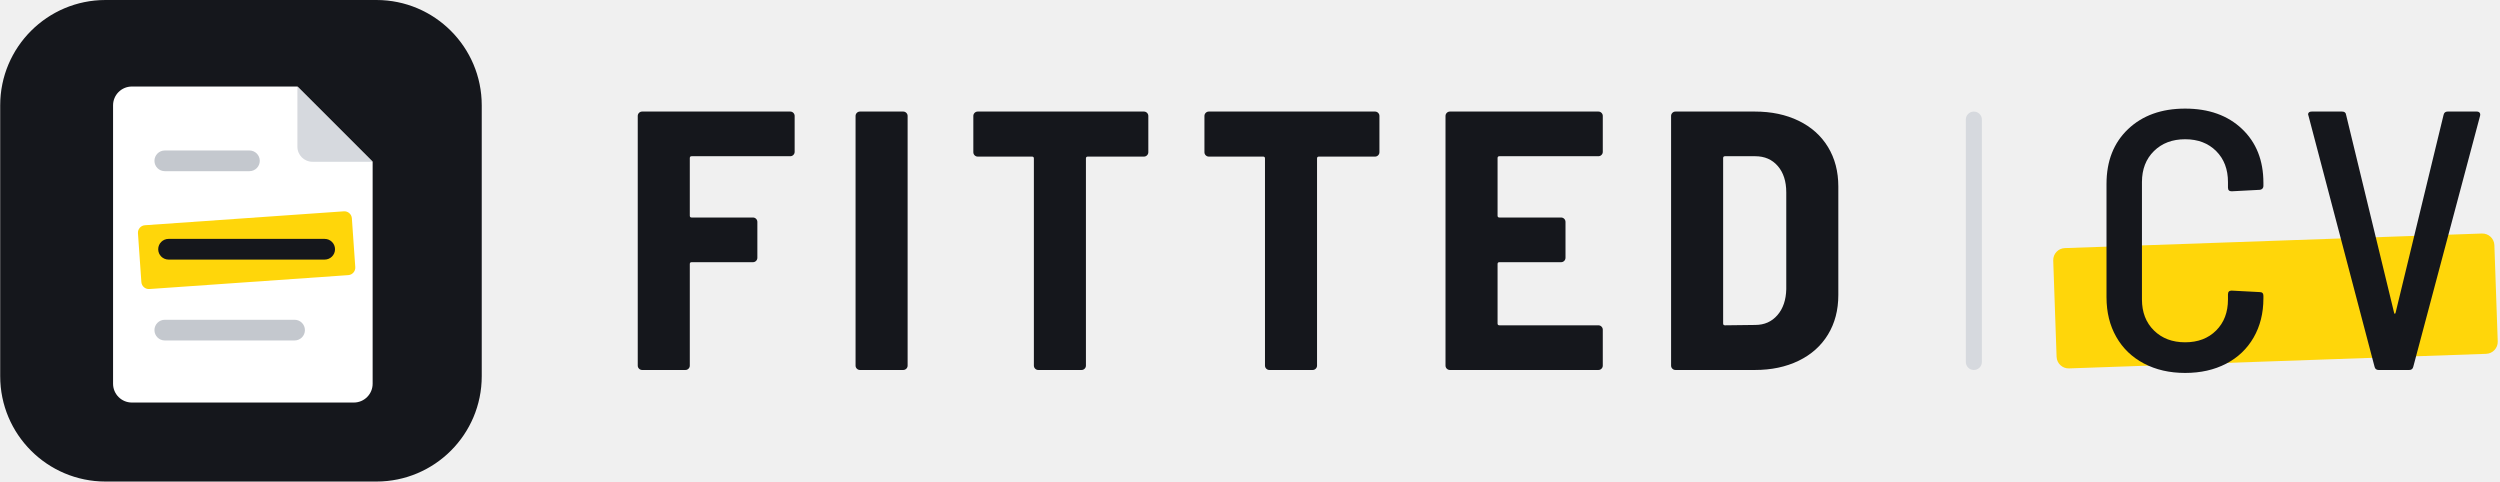
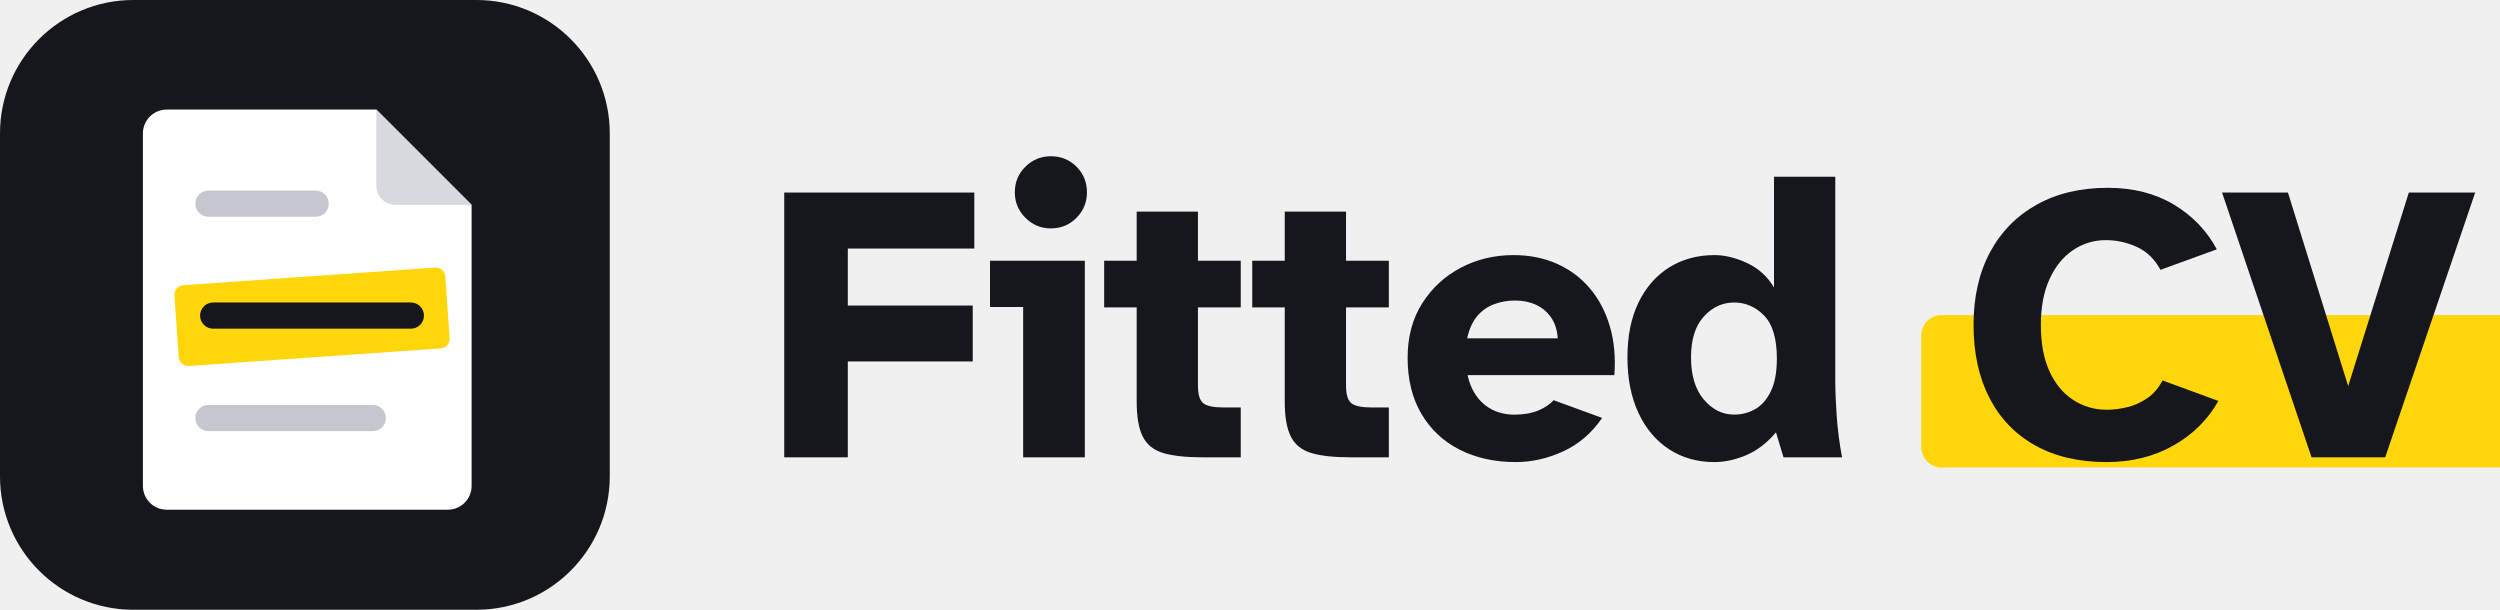
- <svg xmlns="http://www.w3.org/2000/svg" viewBox="0 0 622.9 120.0" width="623" height="120">
+ <svg xmlns="http://www.w3.org/2000/svg" viewBox="0 0 492 120" width="492" height="120">
  <g transform="translate(0,0) scale(0.46875)">
    <rect width="256" height="256" rx="56" fill="#15171c" />
    <path d="M70 46h88l40 40v118a10 10 0 0 1-10 10H70a10 10 0 0 1-10-10V56a10 10 0 0 1 10-10z" fill="#ffffff" />
    <path d="M158 46v32a8 8 0 0 0 8 8h32z" fill="#d6d9de" />
    <rect x="82" y="80" width="56" height="11" rx="5.5" fill="#c4c8ce" />
    <rect x="74" y="116" width="114" height="34" rx="4" fill="#ffd60a" transform="rotate(-4 131 133)" />
    <rect x="84" y="127" width="94" height="11" rx="5.5" fill="#15171c" />
    <rect x="82" y="170" width="80" height="11" rx="5.5" fill="#c4c8ce" />
  </g>
-   <path fill="#15171c" transform="translate(154,92.2)" d="M42.872 -53.268H18.308Q17.848 -53.268 17.848 -52.808V-38.456Q17.848 -37.996 18.308 -37.996H33.58Q34.04 -37.996 34.362 -37.674Q34.684 -37.352 34.684 -36.892V-27.968Q34.684 -27.508 34.362 -27.186Q34.04 -26.864 33.58 -26.864H18.308Q17.848 -26.864 17.848 -26.404V-1.104Q17.848 -0.644 17.526 -0.322Q17.204 0.0 16.744 0.0H5.98Q5.52 0.0 5.198 -0.322Q4.876 -0.644 4.876 -1.104V-63.296Q4.876 -63.756 5.198 -64.078Q5.52 -64.4 5.98 -64.4H42.872Q43.332 -64.4 43.654 -64.078Q43.976 -63.756 43.976 -63.296V-54.372Q43.976 -53.912 43.654 -53.59Q43.332 -53.268 42.872 -53.268Z M59.156 -1.104V-63.296Q59.156 -63.756 59.478 -64.078Q59.8 -64.4 60.26 -64.4H71.024Q71.484 -64.4 71.806 -64.078Q72.128 -63.756 72.128 -63.296V-1.104Q72.128 -0.644 71.806 -0.322Q71.484 0.0 71.024 0.0H60.26Q59.8 0.0 59.478 -0.322Q59.156 -0.644 59.156 -1.104Z M132.112 -63.296V-54.28Q132.112 -53.82 131.79 -53.498Q131.468 -53.176 131.008 -53.176H117.024Q116.564 -53.176 116.564 -52.716V-1.104Q116.564 -0.644 116.242 -0.322Q115.92 0.0 115.46 0.0H104.696Q104.236 0.0 103.914 -0.322Q103.592 -0.644 103.592 -1.104V-52.716Q103.592 -53.176 103.132 -53.176H89.608Q89.148 -53.176 88.826 -53.498Q88.504 -53.82 88.504 -54.28V-63.296Q88.504 -63.756 88.826 -64.078Q89.148 -64.4 89.608 -64.4H131.008Q131.468 -64.4 131.79 -64.078Q132.112 -63.756 132.112 -63.296Z M189.704 -63.296V-54.28Q189.704 -53.82 189.382 -53.498Q189.06 -53.176 188.6 -53.176H174.616Q174.156 -53.176 174.156 -52.716V-1.104Q174.156 -0.644 173.834 -0.322Q173.512 0.0 173.052 0.0H162.288Q161.828 0.0 161.506 -0.322Q161.184 -0.644 161.184 -1.104V-52.716Q161.184 -53.176 160.724 -53.176H147.2Q146.74 -53.176 146.418 -53.498Q146.096 -53.82 146.096 -54.28V-63.296Q146.096 -63.756 146.418 -64.078Q146.74 -64.4 147.2 -64.4H188.6Q189.06 -64.4 189.382 -64.078Q189.704 -63.756 189.704 -63.296Z M244.26 -53.268H219.604Q219.144 -53.268 219.144 -52.808V-38.456Q219.144 -37.996 219.604 -37.996H234.968Q235.428 -37.996 235.75 -37.674Q236.072 -37.352 236.072 -36.892V-27.968Q236.072 -27.508 235.75 -27.186Q235.428 -26.864 234.968 -26.864H219.604Q219.144 -26.864 219.144 -26.404V-11.592Q219.144 -11.132 219.604 -11.132H244.26Q244.72 -11.132 245.042 -10.81Q245.364 -10.488 245.364 -10.028V-1.104Q245.364 -0.644 245.042 -0.322Q244.72 0.0 244.26 0.0H207.276Q206.816 0.0 206.494 -0.322Q206.172 -0.644 206.172 -1.104V-63.296Q206.172 -63.756 206.494 -64.078Q206.816 -64.4 207.276 -64.4H244.26Q244.72 -64.4 245.042 -64.078Q245.364 -63.756 245.364 -63.296V-54.372Q245.364 -53.912 245.042 -53.59Q244.72 -53.268 244.26 -53.268Z M262.384 -1.104V-63.296Q262.384 -63.756 262.706 -64.078Q263.028 -64.4 263.488 -64.4H283.268Q289.432 -64.4 294.17 -62.1Q298.908 -59.8 301.484 -55.568Q304.06 -51.336 304.06 -45.724V-18.676Q304.06 -13.064 301.484 -8.832Q298.908 -4.6 294.17 -2.3Q289.432 0.0 283.268 0.0H263.488Q263.028 0.0 262.706 -0.322Q262.384 -0.644 262.384 -1.104ZM275.816 -11.132 283.36 -11.224Q286.764 -11.224 288.88 -13.662Q290.996 -16.1 291.088 -20.148V-44.252Q291.088 -48.392 288.972 -50.83Q286.856 -53.268 283.36 -53.268H275.816Q275.356 -53.268 275.356 -52.808V-11.592Q275.356 -11.132 275.816 -11.132Z" />
-   <rect x="489.832" y="27.8" width="4" height="64.4" rx="2" fill="#d6d9de" />
-   <rect x="512" y="60" width="110" height="30" rx="3" fill="#ffd60a" transform="rotate(-2 567 75)" />
-   <path fill="#15171c" transform="translate(519.832,92.2)" d="M5.06 -18.124V-46.368Q5.06 -54.924 10.442 -60.03Q15.824 -65.136 24.656 -65.136Q33.488 -65.136 38.824 -60.076Q44.16 -55.016 44.16 -46.644V-45.908Q44.16 -45.448 43.884 -45.172Q43.608 -44.896 43.24 -44.896L36.248 -44.528Q35.328 -44.528 35.328 -45.448V-46.828Q35.328 -51.612 32.384 -54.556Q29.44 -57.5 24.656 -57.5Q19.872 -57.5 16.882 -54.556Q13.892 -51.612 13.892 -46.828V-17.572Q13.892 -12.788 16.882 -9.844Q19.872 -6.9 24.656 -6.9Q29.44 -6.9 32.384 -9.844Q35.328 -12.788 35.328 -17.572V-18.86Q35.328 -19.78 36.248 -19.78L43.24 -19.412Q44.16 -19.412 44.16 -18.492V-17.848Q44.16 -12.328 41.722 -8.096Q39.284 -3.864 34.868 -1.564Q30.452 0.736 24.656 0.736Q18.86 0.736 14.398 -1.61Q9.936 -3.956 7.498 -8.234Q5.06 -12.512 5.06 -18.124Z M71.852 -0.828 55.384 -63.388 55.292 -63.664Q55.292 -64.4 56.212 -64.4H63.756Q64.676 -64.4 64.768 -63.572L76.728 -14.26Q76.82 -13.984 76.912 -13.984Q77.004 -13.984 77.096 -14.26L89.056 -63.572Q89.24 -64.4 90.068 -64.4H97.336Q97.796 -64.4 98.026 -64.124Q98.256 -63.848 98.164 -63.388L81.512 -0.828Q81.328 0.0 80.5 0.0H72.864Q72.036 0.0 71.852 -0.828Z" />
+   <rect x="378.1" y="62" width="118.6" height="30" rx="4" fill="#ffd60a" />
+   <path fill="#15171c" d="M154.337 90.0V37.896H191.746V48.909H166.848V60.126H191.434V71.139H166.848V90.0Z M201.356 90.0V60.422H194.836V51.312H213.493V90.0ZM206.816 44.947Q203.884 44.947 201.801 42.865Q199.718 40.782 199.718 37.864Q199.718 34.857 201.801 32.804Q203.884 30.751 206.802 30.751Q209.809 30.751 211.862 32.812Q213.914 34.873 213.914 37.849Q213.914 40.782 211.854 42.865Q209.793 44.947 206.816 44.947Z M236.629 90.0Q231.824 90.0 228.985 89.173Q226.146 88.346 224.921 85.967Q223.697 83.588 223.697 79.033V60.5H217.301V51.312H223.697V41.64H235.755V51.312H244.179V60.5H235.755V75.835Q235.755 78.55 236.824 79.369Q237.893 80.188 240.779 80.188H244.179V90.0Z M265.771 90.0Q260.966 90.0 258.127 89.173Q255.288 88.346 254.063 85.967Q252.839 83.588 252.839 79.033V60.5H246.443V51.312H252.839V41.64H264.897V51.312H273.321V60.5H264.897V75.835Q264.897 78.55 265.966 79.369Q267.035 80.188 269.921 80.188H273.321V90.0Z M298.314 90.936Q292.058 90.936 287.246 88.487Q282.433 86.038 279.727 81.436Q277.02 76.834 277.02 70.406Q277.02 64.244 279.875 59.72Q282.73 55.196 287.464 52.7Q292.199 50.204 297.83 50.204Q302.604 50.204 306.434 51.92Q310.264 53.636 312.923 56.795Q315.583 59.954 316.839 64.291Q318.095 68.628 317.705 73.823H288.813Q289.281 75.866 290.163 77.317Q291.044 78.768 292.269 79.727Q293.494 80.687 294.96 81.147Q296.426 81.607 297.986 81.607Q300.701 81.607 302.682 80.804Q304.663 80 305.74 78.752L315.302 82.247Q312.229 86.724 307.635 88.83Q303.041 90.936 298.314 90.936ZM288.735 66.584H306.566Q306.395 64.104 305.24 62.458Q304.086 60.812 302.269 59.978Q300.451 59.143 298.158 59.143Q295.99 59.143 294.024 59.876Q292.058 60.61 290.701 62.224Q289.344 63.839 288.735 66.584Z M337.378 90.936Q332.37 90.936 328.501 88.432Q324.632 85.928 322.456 81.28Q320.28 76.631 320.28 70.328Q320.28 64.01 322.464 59.525Q324.648 55.04 328.509 52.622Q332.37 50.204 337.378 50.204Q340.513 50.204 343.875 51.788Q347.237 53.371 349.124 56.585V34.776H361.183V74.852Q361.183 77.785 361.456 81.763Q361.729 85.741 362.509 90.0H350.996L349.514 85.086Q346.862 88.222 343.657 89.579Q340.451 90.936 337.378 90.936ZM341.278 81.592Q343.571 81.592 345.466 80.492Q347.362 79.392 348.524 76.958Q349.686 74.525 349.686 70.562Q349.686 64.666 347.174 62.099Q344.663 59.533 341.278 59.533Q337.814 59.533 335.303 62.302Q332.791 65.071 332.791 70.328Q332.791 75.648 335.303 78.62Q337.814 81.592 341.278 81.592Z" />
+   <path fill="#15171c" d="M414.54 90.936Q406.413 90.936 400.539 87.668Q394.666 84.4 391.53 78.323Q388.395 72.247 388.395 63.948Q388.395 55.68 391.64 49.635Q394.884 43.59 400.828 40.275Q406.772 36.96 414.837 36.96Q422.278 36.96 427.785 40.244Q433.292 43.528 436.271 49.066L425.18 53.106Q423.464 49.924 420.515 48.59Q417.567 47.256 414.447 47.256Q410.89 47.256 407.965 49.229Q405.04 51.203 403.339 54.947Q401.639 58.691 401.639 63.948Q401.639 69.361 403.339 73.074Q405.04 76.787 408.012 78.714Q410.984 80.64 414.603 80.64Q416.506 80.64 418.589 80.149Q420.671 79.657 422.543 78.394Q424.415 77.13 425.585 74.868L436.583 78.908Q433.448 84.446 427.707 87.691Q421.966 90.936 414.54 90.936Z M454.914 90.0 437.302 37.896H450.265L462.122 75.991L474.056 37.896H487.113L469.407 90.0Z" />
</svg>
